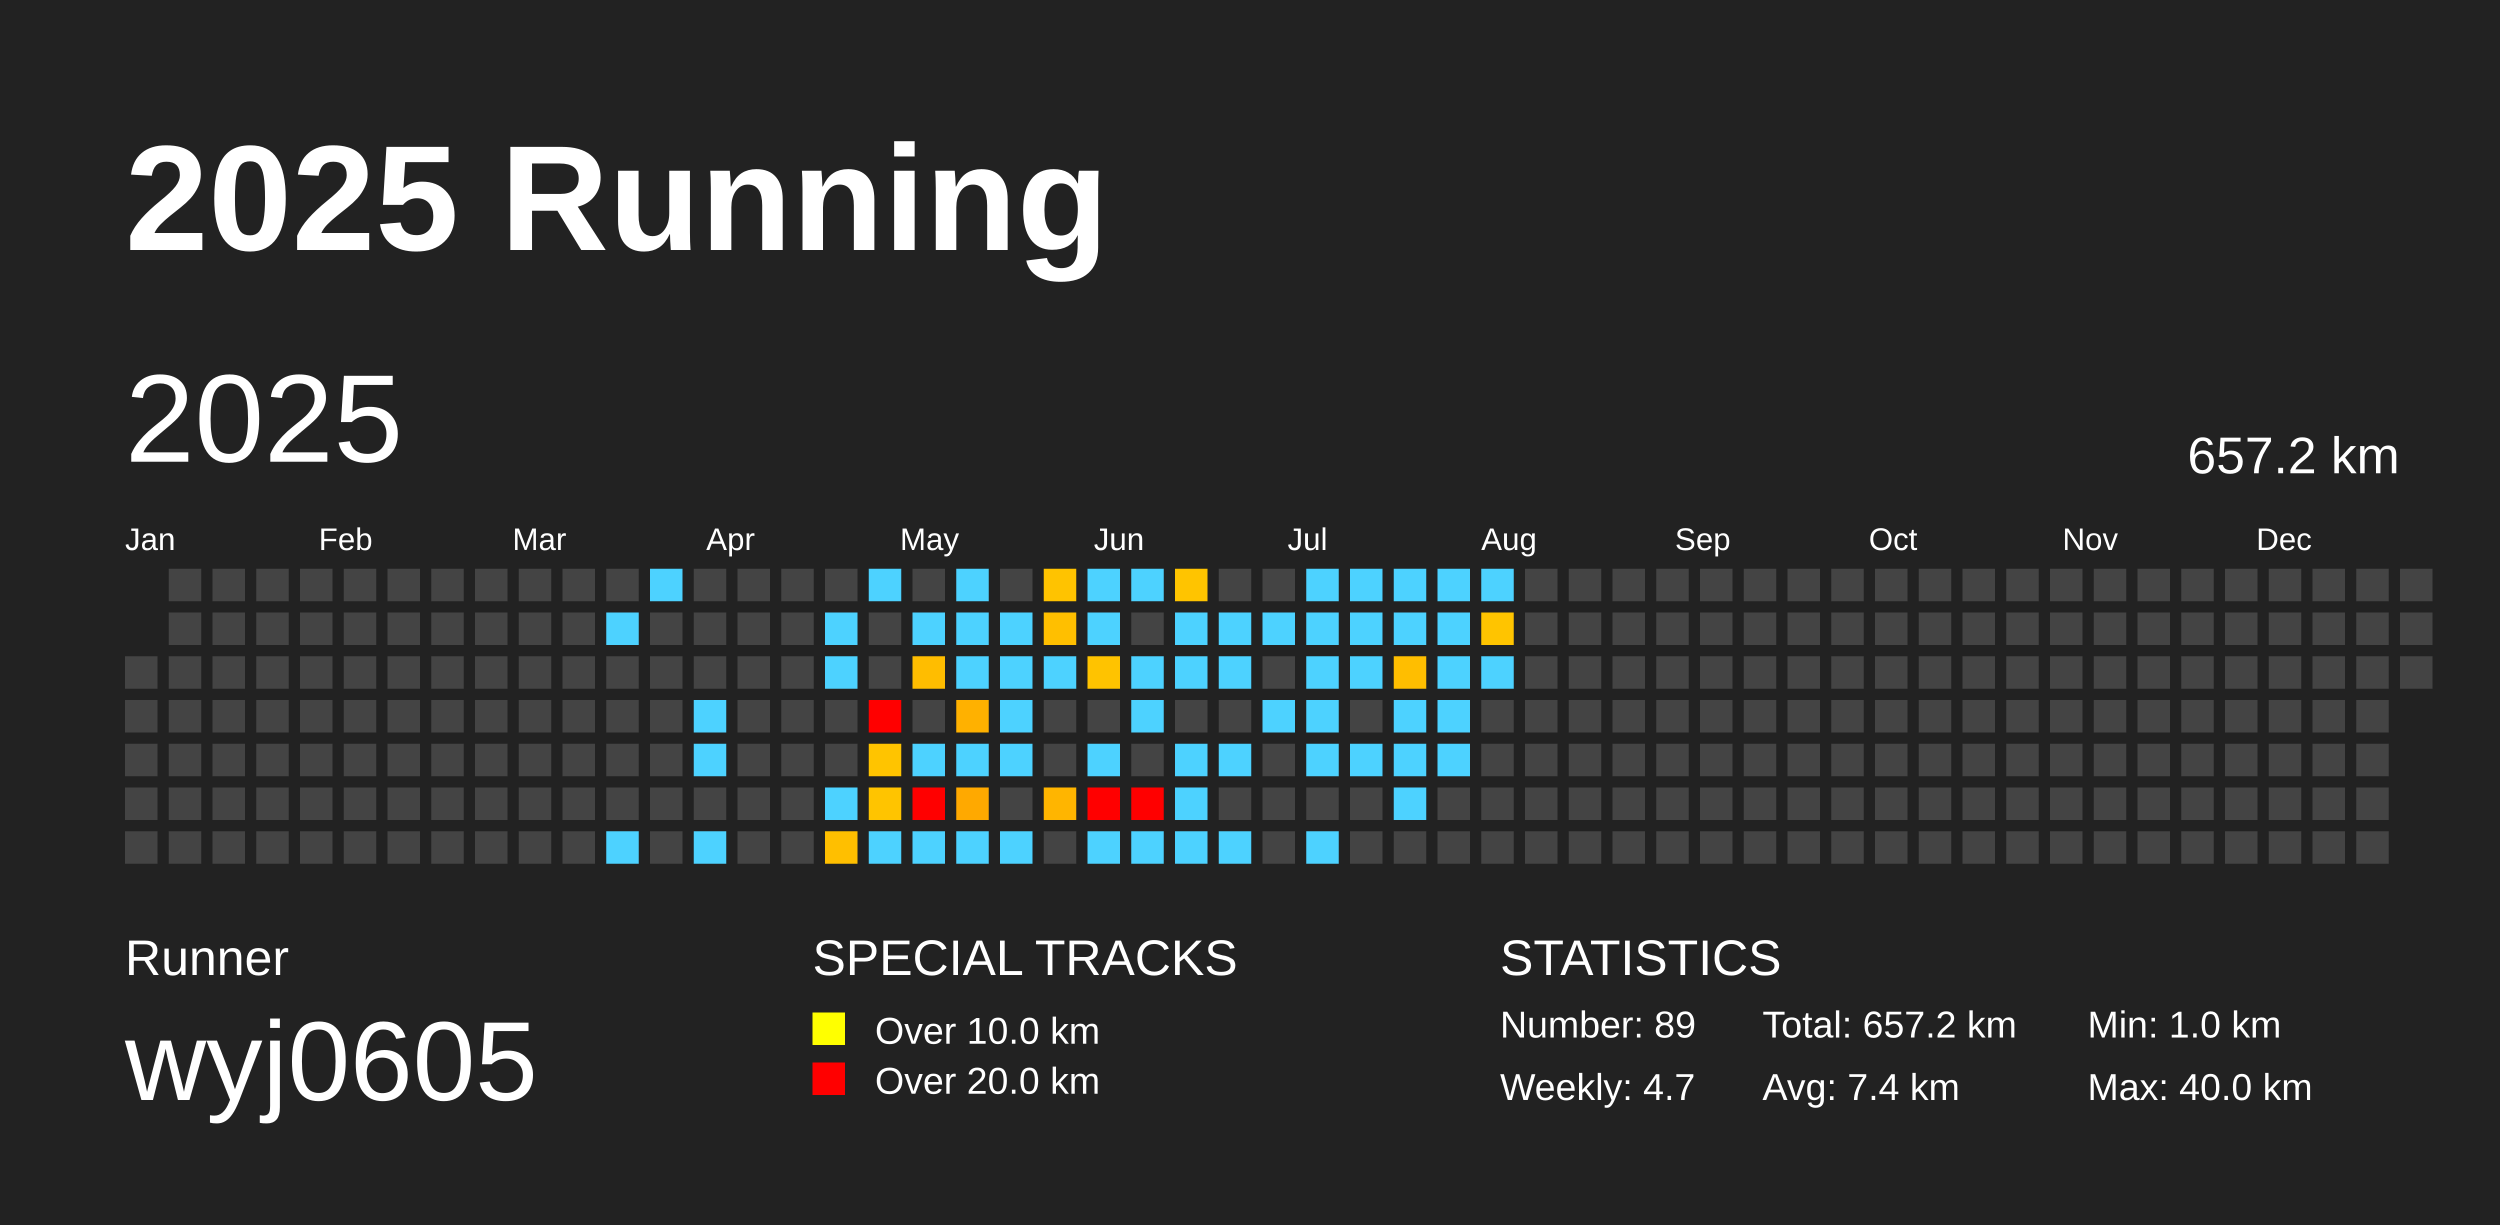
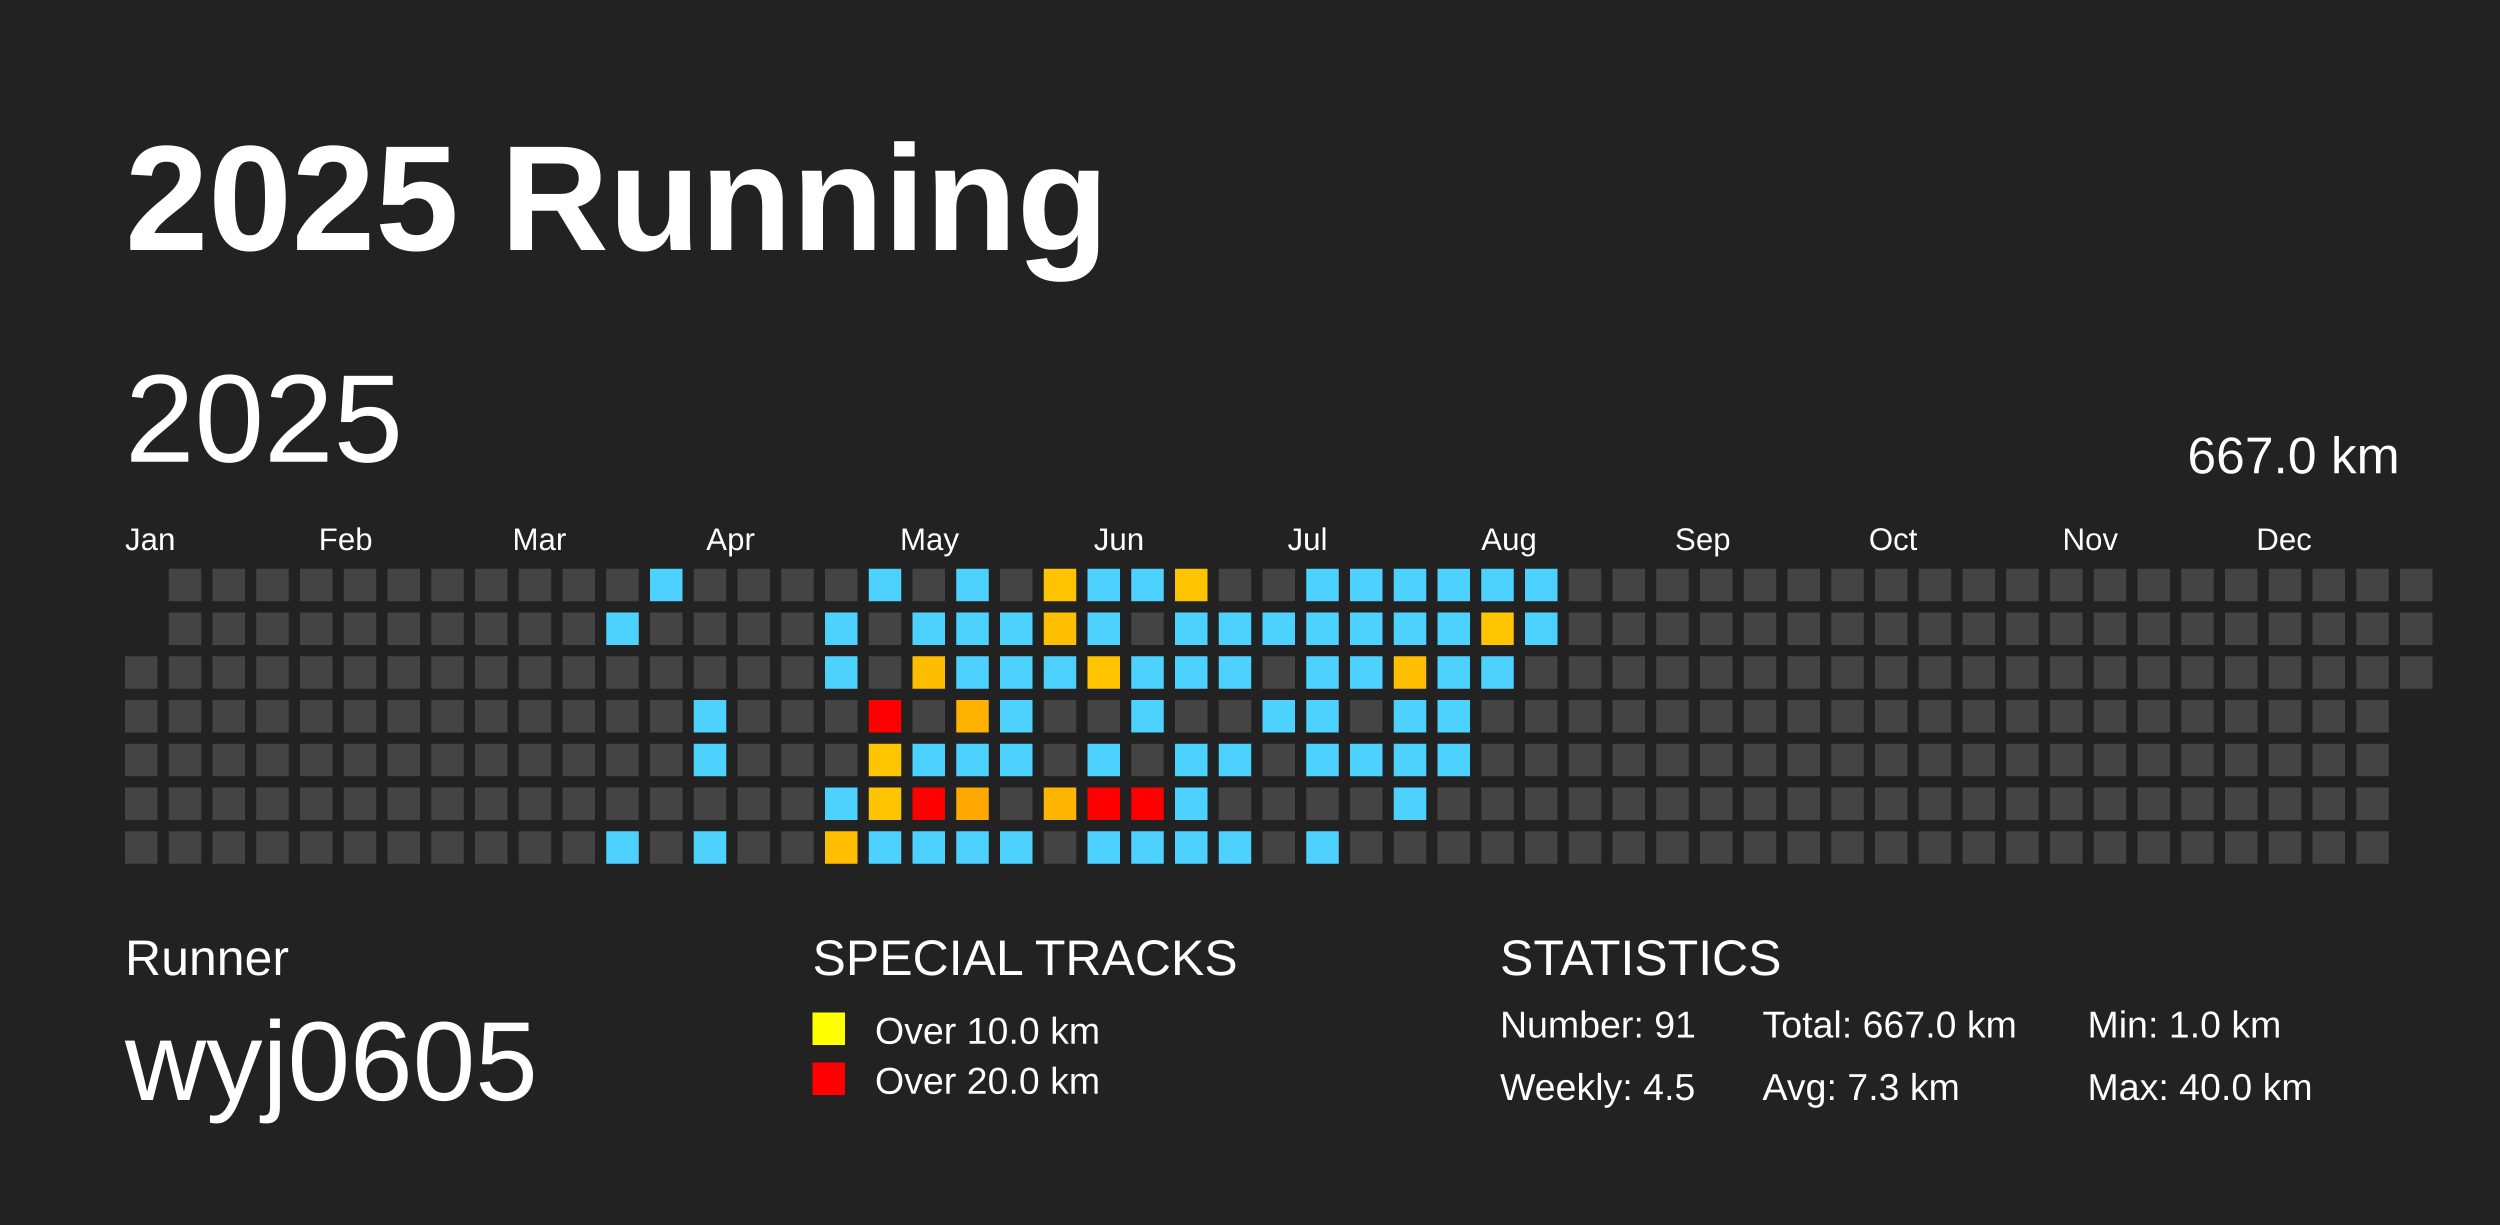
<svg xmlns="http://www.w3.org/2000/svg" baseProfile="full" height="98mm" version="1.1" viewBox="0,0,200,98" width="200mm">
  <defs />
  <rect fill="#222222" height="98" width="200" x="0" y="0" />
  <text fill="#FFFFFF" style="font-size:12px; font-family:Arial; font-weight:bold;" x="10" y="20">2025 Running</text>
  <text fill="#FFFFFF" style="font-size:4px; font-family:Arial" x="10" y="78">Runner</text>
  <text fill="#FFFFFF" style="font-size:9px; font-family:Arial" x="10" y="88">wyj0605</text>
  <text fill="#FFFFFF" style="font-size:4px; font-family:Arial" x="65" y="78">SPECIAL TRACKS</text>
  <rect fill="yellow" height="2.6" width="2.6" x="65" y="81" />
  <text fill="#FFFFFF" style="font-size:3px; font-family:Arial" x="70" y="83.5">Over 10.0 km</text>
  <rect fill="red" height="2.6" width="2.6" x="65" y="85" />
  <text fill="#FFFFFF" style="font-size:3px; font-family:Arial" x="70" y="87.5">Over 20.0 km</text>
  <text fill="#FFFFFF" style="font-size:4px; font-family:Arial" x="120" y="78">STATISTICS</text>
-   <text fill="#FFFFFF" style="font-size:3px; font-family:Arial" x="120" y="83">Number: 89</text>
-   <text fill="#FFFFFF" style="font-size:3px; font-family:Arial" x="120" y="88">Weekly: 4.7</text>
-   <text fill="#FFFFFF" style="font-size:3px; font-family:Arial" x="141" y="83">Total: 657.2 km</text>
-   <text fill="#FFFFFF" style="font-size:3px; font-family:Arial" x="141" y="88">Avg: 7.4 km</text>
+   <text fill="#FFFFFF" style="font-size:3px; font-family:Arial" x="120" y="83">Number: 91</text>
+   <text fill="#FFFFFF" style="font-size:3px; font-family:Arial" x="120" y="88">Weekly: 4.5</text>
+   <text fill="#FFFFFF" style="font-size:3px; font-family:Arial" x="141" y="83">Total: 667.0 km</text>
+   <text fill="#FFFFFF" style="font-size:3px; font-family:Arial" x="141" y="88">Avg: 7.3 km</text>
  <text fill="#FFFFFF" style="font-size:3px; font-family:Arial" x="167" y="83">Min: 1.0 km</text>
  <text fill="#FFFFFF" style="font-size:3px; font-family:Arial" x="167" y="88">Max: 40.0 km</text>
  <text dominant-baseline="hanging" fill="#FFFFFF" style="font-size:10.0px; font-family:Arial;" x="10" y="30">2025</text>
-   <text dominant-baseline="hanging" fill="#FFFFFF" style="font-size:4.125px; font-family:Arial;" x="175" y="35">657.2 km</text>
+   <text dominant-baseline="hanging" fill="#FFFFFF" style="font-size:4.125px; font-family:Arial;" x="175" y="35">667.0 km</text>
  <text fill="#FFFFFF" style="font-size:2.5px; font-family:Arial" x="10.0" y="44">Jan</text>
  <text fill="#FFFFFF" style="font-size:2.5px; font-family:Arial" x="25.5" y="44">Feb</text>
  <text fill="#FFFFFF" style="font-size:2.5px; font-family:Arial" x="41.0" y="44">Mar</text>
  <text fill="#FFFFFF" style="font-size:2.5px; font-family:Arial" x="56.5" y="44">Apr</text>
  <text fill="#FFFFFF" style="font-size:2.5px; font-family:Arial" x="72.0" y="44">May</text>
  <text fill="#FFFFFF" style="font-size:2.5px; font-family:Arial" x="87.5" y="44">Jun</text>
  <text fill="#FFFFFF" style="font-size:2.5px; font-family:Arial" x="103.0" y="44">Jul</text>
  <text fill="#FFFFFF" style="font-size:2.5px; font-family:Arial" x="118.5" y="44">Aug</text>
  <text fill="#FFFFFF" style="font-size:2.5px; font-family:Arial" x="134.0" y="44">Sep</text>
  <text fill="#FFFFFF" style="font-size:2.5px; font-family:Arial" x="149.5" y="44">Oct</text>
  <text fill="#FFFFFF" style="font-size:2.5px; font-family:Arial" x="165.0" y="44">Nov</text>
  <text fill="#FFFFFF" style="font-size:2.5px; font-family:Arial" x="180.5" y="44">Dec</text>
  <rect fill="#444444" height="2.6" width="2.6" x="10.0" y="52.5" />
  <rect fill="#444444" height="2.6" width="2.6" x="10.0" y="56.0" />
  <rect fill="#444444" height="2.6" width="2.6" x="10.0" y="59.5" />
  <rect fill="#444444" height="2.6" width="2.6" x="10.0" y="63.0" />
  <rect fill="#444444" height="2.6" width="2.6" x="10.0" y="66.5" />
  <rect fill="#444444" height="2.6" width="2.6" x="13.5" y="45.5" />
  <rect fill="#444444" height="2.6" width="2.6" x="13.5" y="49.0" />
  <rect fill="#444444" height="2.6" width="2.6" x="13.5" y="52.5" />
  <rect fill="#444444" height="2.6" width="2.6" x="13.5" y="56.0" />
  <rect fill="#444444" height="2.6" width="2.6" x="13.5" y="59.5" />
  <rect fill="#444444" height="2.6" width="2.6" x="13.5" y="63.0" />
  <rect fill="#444444" height="2.6" width="2.6" x="13.5" y="66.5" />
  <rect fill="#444444" height="2.6" width="2.6" x="17.0" y="45.5" />
  <rect fill="#444444" height="2.6" width="2.6" x="17.0" y="49.0" />
  <rect fill="#444444" height="2.6" width="2.6" x="17.0" y="52.5" />
  <rect fill="#444444" height="2.6" width="2.6" x="17.0" y="56.0" />
  <rect fill="#444444" height="2.6" width="2.6" x="17.0" y="59.5" />
  <rect fill="#444444" height="2.6" width="2.6" x="17.0" y="63.0" />
  <rect fill="#444444" height="2.6" width="2.6" x="17.0" y="66.5" />
  <rect fill="#444444" height="2.6" width="2.6" x="20.5" y="45.5" />
  <rect fill="#444444" height="2.6" width="2.6" x="20.5" y="49.0" />
  <rect fill="#444444" height="2.6" width="2.6" x="20.5" y="52.5" />
  <rect fill="#444444" height="2.6" width="2.6" x="20.5" y="56.0" />
  <rect fill="#444444" height="2.6" width="2.6" x="20.5" y="59.5" />
  <rect fill="#444444" height="2.6" width="2.6" x="20.5" y="63.0" />
  <rect fill="#444444" height="2.6" width="2.6" x="20.5" y="66.5" />
  <rect fill="#444444" height="2.6" width="2.6" x="24.0" y="45.5" />
  <rect fill="#444444" height="2.6" width="2.6" x="24.0" y="49.0" />
  <rect fill="#444444" height="2.6" width="2.6" x="24.0" y="52.5" />
  <rect fill="#444444" height="2.6" width="2.6" x="24.0" y="56.0" />
  <rect fill="#444444" height="2.6" width="2.6" x="24.0" y="59.5" />
  <rect fill="#444444" height="2.6" width="2.6" x="24.0" y="63.0" />
  <rect fill="#444444" height="2.6" width="2.6" x="24.0" y="66.5" />
  <rect fill="#444444" height="2.6" width="2.6" x="27.5" y="45.5" />
  <rect fill="#444444" height="2.6" width="2.6" x="27.5" y="49.0" />
  <rect fill="#444444" height="2.6" width="2.6" x="27.5" y="52.5" />
  <rect fill="#444444" height="2.6" width="2.6" x="27.5" y="56.0" />
  <rect fill="#444444" height="2.6" width="2.6" x="27.5" y="59.5" />
  <rect fill="#444444" height="2.6" width="2.6" x="27.5" y="63.0" />
  <rect fill="#444444" height="2.6" width="2.6" x="27.5" y="66.5" />
  <rect fill="#444444" height="2.6" width="2.6" x="31.0" y="45.5" />
  <rect fill="#444444" height="2.6" width="2.6" x="31.0" y="49.0" />
  <rect fill="#444444" height="2.6" width="2.6" x="31.0" y="52.5" />
  <rect fill="#444444" height="2.6" width="2.6" x="31.0" y="56.0" />
  <rect fill="#444444" height="2.6" width="2.6" x="31.0" y="59.5" />
  <rect fill="#444444" height="2.6" width="2.6" x="31.0" y="63.0" />
  <rect fill="#444444" height="2.6" width="2.6" x="31.0" y="66.5" />
  <rect fill="#444444" height="2.6" width="2.6" x="34.5" y="45.5" />
  <rect fill="#444444" height="2.6" width="2.6" x="34.5" y="49.0" />
  <rect fill="#444444" height="2.6" width="2.6" x="34.5" y="52.5" />
  <rect fill="#444444" height="2.6" width="2.6" x="34.5" y="56.0" />
  <rect fill="#444444" height="2.6" width="2.6" x="34.5" y="59.5" />
  <rect fill="#444444" height="2.6" width="2.6" x="34.5" y="63.0" />
  <rect fill="#444444" height="2.6" width="2.6" x="34.5" y="66.5" />
  <rect fill="#444444" height="2.6" width="2.6" x="38.0" y="45.5" />
  <rect fill="#444444" height="2.6" width="2.6" x="38.0" y="49.0" />
  <rect fill="#444444" height="2.6" width="2.6" x="38.0" y="52.5" />
  <rect fill="#444444" height="2.6" width="2.6" x="38.0" y="56.0" />
  <rect fill="#444444" height="2.6" width="2.6" x="38.0" y="59.5" />
  <rect fill="#444444" height="2.6" width="2.6" x="38.0" y="63.0" />
  <rect fill="#444444" height="2.6" width="2.6" x="38.0" y="66.5" />
  <rect fill="#444444" height="2.6" width="2.6" x="41.5" y="45.5" />
  <rect fill="#444444" height="2.6" width="2.6" x="41.5" y="49.0" />
  <rect fill="#444444" height="2.6" width="2.6" x="41.5" y="52.5" />
  <rect fill="#444444" height="2.6" width="2.6" x="41.5" y="56.0" />
  <rect fill="#444444" height="2.6" width="2.6" x="41.5" y="59.5" />
  <rect fill="#444444" height="2.6" width="2.6" x="41.5" y="63.0" />
  <rect fill="#444444" height="2.6" width="2.6" x="41.5" y="66.5" />
  <rect fill="#444444" height="2.6" width="2.6" x="45.0" y="45.5" />
  <rect fill="#444444" height="2.6" width="2.6" x="45.0" y="49.0" />
  <rect fill="#444444" height="2.6" width="2.6" x="45.0" y="52.5" />
  <rect fill="#444444" height="2.6" width="2.6" x="45.0" y="56.0" />
  <rect fill="#444444" height="2.6" width="2.6" x="45.0" y="59.5" />
  <rect fill="#444444" height="2.6" width="2.6" x="45.0" y="63.0" />
  <rect fill="#444444" height="2.6" width="2.6" x="45.0" y="66.5" />
  <rect fill="#444444" height="2.6" width="2.6" x="48.5" y="45.5" />
  <rect fill="#4dd2ff" height="2.6" width="2.6" x="48.5" y="49.0" />
  <rect fill="#444444" height="2.6" width="2.6" x="48.5" y="52.5" />
  <rect fill="#444444" height="2.6" width="2.6" x="48.5" y="56.0" />
  <rect fill="#444444" height="2.6" width="2.6" x="48.5" y="59.5" />
  <rect fill="#444444" height="2.6" width="2.6" x="48.5" y="63.0" />
  <rect fill="#4dd2ff" height="2.6" width="2.6" x="48.5" y="66.5" />
  <rect fill="#4dd2ff" height="2.6" width="2.6" x="52.0" y="45.5" />
  <rect fill="#444444" height="2.6" width="2.6" x="52.0" y="49.0" />
  <rect fill="#444444" height="2.6" width="2.6" x="52.0" y="52.5" />
  <rect fill="#444444" height="2.6" width="2.6" x="52.0" y="56.0" />
  <rect fill="#444444" height="2.6" width="2.6" x="52.0" y="59.5" />
  <rect fill="#444444" height="2.6" width="2.6" x="52.0" y="63.0" />
  <rect fill="#444444" height="2.6" width="2.6" x="52.0" y="66.5" />
  <rect fill="#444444" height="2.6" width="2.6" x="55.5" y="45.5" />
  <rect fill="#444444" height="2.6" width="2.6" x="55.5" y="49.0" />
  <rect fill="#444444" height="2.6" width="2.6" x="55.5" y="52.5" />
  <rect fill="#4dd2ff" height="2.6" width="2.6" x="55.5" y="56.0" />
  <rect fill="#4dd2ff" height="2.6" width="2.6" x="55.5" y="59.5" />
  <rect fill="#444444" height="2.6" width="2.6" x="55.5" y="63.0" />
  <rect fill="#4dd2ff" height="2.6" width="2.6" x="55.5" y="66.5" />
  <rect fill="#444444" height="2.6" width="2.6" x="59.0" y="45.5" />
  <rect fill="#444444" height="2.6" width="2.6" x="59.0" y="49.0" />
  <rect fill="#444444" height="2.6" width="2.6" x="59.0" y="52.5" />
  <rect fill="#444444" height="2.6" width="2.6" x="59.0" y="56.0" />
  <rect fill="#444444" height="2.6" width="2.6" x="59.0" y="59.5" />
  <rect fill="#444444" height="2.6" width="2.6" x="59.0" y="63.0" />
  <rect fill="#444444" height="2.6" width="2.6" x="59.0" y="66.5" />
  <rect fill="#444444" height="2.6" width="2.6" x="62.5" y="45.5" />
  <rect fill="#444444" height="2.6" width="2.6" x="62.5" y="49.0" />
  <rect fill="#444444" height="2.6" width="2.6" x="62.5" y="52.5" />
  <rect fill="#444444" height="2.6" width="2.6" x="62.5" y="56.0" />
  <rect fill="#444444" height="2.6" width="2.6" x="62.5" y="59.5" />
  <rect fill="#444444" height="2.6" width="2.6" x="62.5" y="63.0" />
  <rect fill="#444444" height="2.6" width="2.6" x="62.5" y="66.5" />
  <rect fill="#444444" height="2.6" width="2.6" x="66.0" y="45.5" />
  <rect fill="#4dd2ff" height="2.6" width="2.6" x="66.0" y="49.0" />
  <rect fill="#4dd2ff" height="2.6" width="2.6" x="66.0" y="52.5" />
  <rect fill="#444444" height="2.6" width="2.6" x="66.0" y="56.0" />
  <rect fill="#444444" height="2.6" width="2.6" x="66.0" y="59.5" />
  <rect fill="#4dd2ff" height="2.6" width="2.6" x="66.0" y="63.0" />
  <rect fill="#ffbf00" height="2.6" width="2.6" x="66.0" y="66.5" />
  <rect fill="#4dd2ff" height="2.6" width="2.6" x="69.5" y="45.5" />
  <rect fill="#444444" height="2.6" width="2.6" x="69.5" y="49.0" />
  <rect fill="#444444" height="2.6" width="2.6" x="69.5" y="52.5" />
  <rect fill="red" height="2.6" width="2.6" x="69.5" y="56.0" />
  <rect fill="#ffc400" height="2.6" width="2.6" x="69.5" y="59.5" />
  <rect fill="#ffc400" height="2.6" width="2.6" x="69.5" y="63.0" />
  <rect fill="#4dd2ff" height="2.6" width="2.6" x="69.5" y="66.5" />
  <rect fill="#444444" height="2.6" width="2.6" x="73.0" y="45.5" />
  <rect fill="#4dd2ff" height="2.6" width="2.6" x="73.0" y="49.0" />
  <rect fill="#ffbd00" height="2.6" width="2.6" x="73.0" y="52.5" />
  <rect fill="#444444" height="2.6" width="2.6" x="73.0" y="56.0" />
  <rect fill="#4dd2ff" height="2.6" width="2.6" x="73.0" y="59.5" />
  <rect fill="red" height="2.6" width="2.6" x="73.0" y="63.0" />
  <rect fill="#4dd2ff" height="2.6" width="2.6" x="73.0" y="66.5" />
  <rect fill="#4dd2ff" height="2.6" width="2.6" x="76.5" y="45.5" />
  <rect fill="#4dd2ff" height="2.6" width="2.6" x="76.5" y="49.0" />
  <rect fill="#4dd2ff" height="2.6" width="2.6" x="76.5" y="52.5" />
  <rect fill="#ffb100" height="2.6" width="2.6" x="76.5" y="56.0" />
  <rect fill="#4dd2ff" height="2.6" width="2.6" x="76.5" y="59.5" />
  <rect fill="#ffa900" height="2.6" width="2.6" x="76.5" y="63.0" />
  <rect fill="#4dd2ff" height="2.6" width="2.6" x="76.5" y="66.5" />
  <rect fill="#444444" height="2.6" width="2.6" x="80.0" y="45.5" />
  <rect fill="#4dd2ff" height="2.6" width="2.6" x="80.0" y="49.0" />
  <rect fill="#4dd2ff" height="2.6" width="2.6" x="80.0" y="52.5" />
  <rect fill="#4dd2ff" height="2.6" width="2.6" x="80.0" y="56.0" />
  <rect fill="#4dd2ff" height="2.6" width="2.6" x="80.0" y="59.5" />
  <rect fill="#444444" height="2.6" width="2.6" x="80.0" y="63.0" />
  <rect fill="#4dd2ff" height="2.6" width="2.6" x="80.0" y="66.5" />
  <rect fill="#ffc300" height="2.6" width="2.6" x="83.5" y="45.5" />
  <rect fill="#ffbf00" height="2.6" width="2.6" x="83.5" y="49.0" />
  <rect fill="#4dd2ff" height="2.6" width="2.6" x="83.5" y="52.5" />
  <rect fill="#444444" height="2.6" width="2.6" x="83.5" y="56.0" />
  <rect fill="#444444" height="2.6" width="2.6" x="83.5" y="59.5" />
  <rect fill="#ffb500" height="2.6" width="2.6" x="83.5" y="63.0" />
  <rect fill="#444444" height="2.6" width="2.6" x="83.5" y="66.5" />
  <rect fill="#4dd2ff" height="2.6" width="2.6" x="87.0" y="45.5" />
  <rect fill="#4dd2ff" height="2.6" width="2.6" x="87.0" y="49.0" />
  <rect fill="#ffc300" height="2.6" width="2.6" x="87.0" y="52.5" />
  <rect fill="#444444" height="2.6" width="2.6" x="87.0" y="56.0" />
  <rect fill="#4dd2ff" height="2.6" width="2.6" x="87.0" y="59.5" />
  <rect fill="red" height="2.6" width="2.6" x="87.0" y="63.0" />
  <rect fill="#4dd2ff" height="2.6" width="2.6" x="87.0" y="66.5" />
  <rect fill="#4dd2ff" height="2.6" width="2.6" x="90.5" y="45.5" />
  <rect fill="#444444" height="2.6" width="2.6" x="90.5" y="49.0" />
  <rect fill="#4dd2ff" height="2.6" width="2.6" x="90.5" y="52.5" />
  <rect fill="#4dd2ff" height="2.6" width="2.6" x="90.5" y="56.0" />
  <rect fill="#444444" height="2.6" width="2.6" x="90.5" y="59.5" />
  <rect fill="red" height="2.6" width="2.6" x="90.5" y="63.0" />
  <rect fill="#4dd2ff" height="2.6" width="2.6" x="90.5" y="66.5" />
  <rect fill="#ffc400" height="2.6" width="2.6" x="94.0" y="45.5" />
  <rect fill="#4dd2ff" height="2.6" width="2.6" x="94.0" y="49.0" />
  <rect fill="#4dd2ff" height="2.6" width="2.6" x="94.0" y="52.5" />
  <rect fill="#444444" height="2.6" width="2.6" x="94.0" y="56.0" />
  <rect fill="#4dd2ff" height="2.6" width="2.6" x="94.0" y="59.5" />
  <rect fill="#4dd2ff" height="2.6" width="2.6" x="94.0" y="63.0" />
  <rect fill="#4dd2ff" height="2.6" width="2.6" x="94.0" y="66.5" />
  <rect fill="#444444" height="2.6" width="2.6" x="97.5" y="45.5" />
  <rect fill="#4dd2ff" height="2.6" width="2.6" x="97.5" y="49.0" />
  <rect fill="#4dd2ff" height="2.6" width="2.6" x="97.5" y="52.5" />
  <rect fill="#444444" height="2.6" width="2.6" x="97.5" y="56.0" />
  <rect fill="#4dd2ff" height="2.6" width="2.6" x="97.5" y="59.5" />
  <rect fill="#444444" height="2.6" width="2.6" x="97.5" y="63.0" />
  <rect fill="#4dd2ff" height="2.6" width="2.6" x="97.5" y="66.5" />
  <rect fill="#444444" height="2.6" width="2.6" x="101.0" y="45.5" />
  <rect fill="#4dd2ff" height="2.6" width="2.6" x="101.0" y="49.0" />
  <rect fill="#444444" height="2.6" width="2.6" x="101.0" y="52.5" />
  <rect fill="#4dd2ff" height="2.6" width="2.6" x="101.0" y="56.0" />
  <rect fill="#444444" height="2.6" width="2.6" x="101.0" y="59.5" />
  <rect fill="#444444" height="2.6" width="2.6" x="101.0" y="63.0" />
  <rect fill="#444444" height="2.6" width="2.6" x="101.0" y="66.5" />
  <rect fill="#4dd2ff" height="2.6" width="2.6" x="104.5" y="45.5" />
  <rect fill="#4dd2ff" height="2.6" width="2.6" x="104.5" y="49.0" />
  <rect fill="#4dd2ff" height="2.6" width="2.6" x="104.5" y="52.5" />
  <rect fill="#4dd2ff" height="2.6" width="2.6" x="104.5" y="56.0" />
  <rect fill="#4dd2ff" height="2.6" width="2.6" x="104.5" y="59.5" />
  <rect fill="#444444" height="2.6" width="2.6" x="104.5" y="63.0" />
  <rect fill="#4dd2ff" height="2.6" width="2.6" x="104.5" y="66.5" />
  <rect fill="#4dd2ff" height="2.6" width="2.6" x="108.0" y="45.5" />
  <rect fill="#4dd2ff" height="2.6" width="2.6" x="108.0" y="49.0" />
  <rect fill="#4dd2ff" height="2.6" width="2.6" x="108.0" y="52.5" />
  <rect fill="#444444" height="2.6" width="2.6" x="108.0" y="56.0" />
  <rect fill="#4dd2ff" height="2.6" width="2.6" x="108.0" y="59.5" />
  <rect fill="#444444" height="2.6" width="2.6" x="108.0" y="63.0" />
  <rect fill="#444444" height="2.6" width="2.6" x="108.0" y="66.5" />
  <rect fill="#4dd2ff" height="2.6" width="2.6" x="111.5" y="45.5" />
  <rect fill="#4dd2ff" height="2.6" width="2.6" x="111.5" y="49.0" />
  <rect fill="#ffbe00" height="2.6" width="2.6" x="111.5" y="52.5" />
  <rect fill="#4dd2ff" height="2.6" width="2.6" x="111.5" y="56.0" />
  <rect fill="#4dd2ff" height="2.6" width="2.6" x="111.5" y="59.5" />
  <rect fill="#4dd2ff" height="2.6" width="2.6" x="111.5" y="63.0" />
  <rect fill="#444444" height="2.6" width="2.6" x="111.5" y="66.5" />
  <rect fill="#4dd2ff" height="2.6" width="2.6" x="115.0" y="45.5" />
  <rect fill="#4dd2ff" height="2.6" width="2.6" x="115.0" y="49.0" />
  <rect fill="#4dd2ff" height="2.6" width="2.6" x="115.0" y="52.5" />
  <rect fill="#4dd2ff" height="2.6" width="2.6" x="115.0" y="56.0" />
  <rect fill="#4dd2ff" height="2.6" width="2.6" x="115.0" y="59.5" />
  <rect fill="#444444" height="2.6" width="2.6" x="115.0" y="63.0" />
  <rect fill="#444444" height="2.6" width="2.6" x="115.0" y="66.5" />
  <rect fill="#4dd2ff" height="2.6" width="2.6" x="118.5" y="45.5" />
  <rect fill="#ffc400" height="2.6" width="2.6" x="118.5" y="49.0" />
  <rect fill="#4dd2ff" height="2.6" width="2.6" x="118.5" y="52.5" />
  <rect fill="#444444" height="2.6" width="2.6" x="118.5" y="56.0" />
  <rect fill="#444444" height="2.6" width="2.6" x="118.5" y="59.5" />
  <rect fill="#444444" height="2.6" width="2.6" x="118.5" y="63.0" />
  <rect fill="#444444" height="2.6" width="2.6" x="118.5" y="66.5" />
-   <rect fill="#444444" height="2.6" width="2.6" x="122.0" y="45.5" />
-   <rect fill="#444444" height="2.6" width="2.6" x="122.0" y="49.0" />
+   <rect fill="#4dd2ff" height="2.6" width="2.6" x="122.0" y="45.5" />
+   <rect fill="#4dd2ff" height="2.6" width="2.6" x="122.0" y="49.0" />
  <rect fill="#444444" height="2.6" width="2.6" x="122.0" y="52.5" />
  <rect fill="#444444" height="2.6" width="2.6" x="122.0" y="56.0" />
  <rect fill="#444444" height="2.6" width="2.6" x="122.0" y="59.5" />
  <rect fill="#444444" height="2.6" width="2.6" x="122.0" y="63.0" />
  <rect fill="#444444" height="2.6" width="2.6" x="122.0" y="66.5" />
  <rect fill="#444444" height="2.6" width="2.6" x="125.5" y="45.5" />
  <rect fill="#444444" height="2.6" width="2.6" x="125.5" y="49.0" />
  <rect fill="#444444" height="2.6" width="2.6" x="125.5" y="52.5" />
  <rect fill="#444444" height="2.6" width="2.6" x="125.5" y="56.0" />
  <rect fill="#444444" height="2.6" width="2.6" x="125.5" y="59.5" />
  <rect fill="#444444" height="2.6" width="2.6" x="125.5" y="63.0" />
  <rect fill="#444444" height="2.6" width="2.6" x="125.5" y="66.5" />
  <rect fill="#444444" height="2.6" width="2.6" x="129.0" y="45.5" />
  <rect fill="#444444" height="2.6" width="2.6" x="129.0" y="49.0" />
  <rect fill="#444444" height="2.6" width="2.6" x="129.0" y="52.5" />
  <rect fill="#444444" height="2.6" width="2.6" x="129.0" y="56.0" />
  <rect fill="#444444" height="2.6" width="2.6" x="129.0" y="59.5" />
  <rect fill="#444444" height="2.6" width="2.6" x="129.0" y="63.0" />
  <rect fill="#444444" height="2.6" width="2.6" x="129.0" y="66.5" />
  <rect fill="#444444" height="2.6" width="2.6" x="132.5" y="45.5" />
  <rect fill="#444444" height="2.6" width="2.6" x="132.5" y="49.0" />
  <rect fill="#444444" height="2.6" width="2.6" x="132.5" y="52.5" />
  <rect fill="#444444" height="2.6" width="2.6" x="132.5" y="56.0" />
  <rect fill="#444444" height="2.6" width="2.6" x="132.5" y="59.5" />
  <rect fill="#444444" height="2.6" width="2.6" x="132.5" y="63.0" />
  <rect fill="#444444" height="2.6" width="2.6" x="132.5" y="66.5" />
  <rect fill="#444444" height="2.6" width="2.6" x="136.0" y="45.5" />
  <rect fill="#444444" height="2.6" width="2.6" x="136.0" y="49.0" />
  <rect fill="#444444" height="2.6" width="2.6" x="136.0" y="52.5" />
  <rect fill="#444444" height="2.6" width="2.6" x="136.0" y="56.0" />
  <rect fill="#444444" height="2.6" width="2.6" x="136.0" y="59.5" />
  <rect fill="#444444" height="2.6" width="2.6" x="136.0" y="63.0" />
  <rect fill="#444444" height="2.6" width="2.6" x="136.0" y="66.5" />
  <rect fill="#444444" height="2.6" width="2.6" x="139.5" y="45.5" />
  <rect fill="#444444" height="2.6" width="2.6" x="139.5" y="49.0" />
  <rect fill="#444444" height="2.6" width="2.6" x="139.5" y="52.5" />
  <rect fill="#444444" height="2.6" width="2.6" x="139.5" y="56.0" />
  <rect fill="#444444" height="2.6" width="2.6" x="139.5" y="59.5" />
  <rect fill="#444444" height="2.6" width="2.6" x="139.5" y="63.0" />
  <rect fill="#444444" height="2.6" width="2.6" x="139.5" y="66.5" />
  <rect fill="#444444" height="2.6" width="2.6" x="143.0" y="45.5" />
  <rect fill="#444444" height="2.6" width="2.6" x="143.0" y="49.0" />
  <rect fill="#444444" height="2.6" width="2.6" x="143.0" y="52.5" />
  <rect fill="#444444" height="2.6" width="2.6" x="143.0" y="56.0" />
  <rect fill="#444444" height="2.6" width="2.6" x="143.0" y="59.5" />
  <rect fill="#444444" height="2.6" width="2.6" x="143.0" y="63.0" />
  <rect fill="#444444" height="2.6" width="2.6" x="143.0" y="66.5" />
  <rect fill="#444444" height="2.6" width="2.6" x="146.5" y="45.5" />
  <rect fill="#444444" height="2.6" width="2.6" x="146.5" y="49.0" />
  <rect fill="#444444" height="2.6" width="2.6" x="146.5" y="52.5" />
  <rect fill="#444444" height="2.6" width="2.6" x="146.5" y="56.0" />
  <rect fill="#444444" height="2.6" width="2.6" x="146.5" y="59.5" />
  <rect fill="#444444" height="2.6" width="2.6" x="146.5" y="63.0" />
  <rect fill="#444444" height="2.6" width="2.6" x="146.5" y="66.5" />
  <rect fill="#444444" height="2.6" width="2.6" x="150.0" y="45.5" />
  <rect fill="#444444" height="2.6" width="2.6" x="150.0" y="49.0" />
  <rect fill="#444444" height="2.6" width="2.6" x="150.0" y="52.5" />
  <rect fill="#444444" height="2.6" width="2.6" x="150.0" y="56.0" />
  <rect fill="#444444" height="2.6" width="2.6" x="150.0" y="59.5" />
  <rect fill="#444444" height="2.6" width="2.6" x="150.0" y="63.0" />
  <rect fill="#444444" height="2.6" width="2.6" x="150.0" y="66.5" />
  <rect fill="#444444" height="2.6" width="2.6" x="153.5" y="45.5" />
  <rect fill="#444444" height="2.6" width="2.6" x="153.5" y="49.0" />
  <rect fill="#444444" height="2.6" width="2.6" x="153.5" y="52.5" />
  <rect fill="#444444" height="2.6" width="2.6" x="153.5" y="56.0" />
  <rect fill="#444444" height="2.6" width="2.6" x="153.5" y="59.5" />
  <rect fill="#444444" height="2.6" width="2.6" x="153.5" y="63.0" />
  <rect fill="#444444" height="2.6" width="2.6" x="153.5" y="66.5" />
  <rect fill="#444444" height="2.6" width="2.6" x="157.0" y="45.5" />
  <rect fill="#444444" height="2.6" width="2.6" x="157.0" y="49.0" />
  <rect fill="#444444" height="2.6" width="2.6" x="157.0" y="52.5" />
  <rect fill="#444444" height="2.6" width="2.6" x="157.0" y="56.0" />
  <rect fill="#444444" height="2.6" width="2.6" x="157.0" y="59.5" />
  <rect fill="#444444" height="2.6" width="2.6" x="157.0" y="63.0" />
  <rect fill="#444444" height="2.6" width="2.6" x="157.0" y="66.5" />
  <rect fill="#444444" height="2.6" width="2.6" x="160.5" y="45.5" />
  <rect fill="#444444" height="2.6" width="2.6" x="160.5" y="49.0" />
  <rect fill="#444444" height="2.6" width="2.6" x="160.5" y="52.5" />
  <rect fill="#444444" height="2.6" width="2.6" x="160.5" y="56.0" />
  <rect fill="#444444" height="2.6" width="2.6" x="160.5" y="59.5" />
  <rect fill="#444444" height="2.6" width="2.6" x="160.5" y="63.0" />
  <rect fill="#444444" height="2.6" width="2.6" x="160.5" y="66.5" />
  <rect fill="#444444" height="2.6" width="2.6" x="164.0" y="45.5" />
  <rect fill="#444444" height="2.6" width="2.6" x="164.0" y="49.0" />
  <rect fill="#444444" height="2.6" width="2.6" x="164.0" y="52.5" />
  <rect fill="#444444" height="2.6" width="2.6" x="164.0" y="56.0" />
  <rect fill="#444444" height="2.6" width="2.6" x="164.0" y="59.5" />
  <rect fill="#444444" height="2.6" width="2.6" x="164.0" y="63.0" />
  <rect fill="#444444" height="2.6" width="2.6" x="164.0" y="66.5" />
  <rect fill="#444444" height="2.6" width="2.6" x="167.5" y="45.5" />
  <rect fill="#444444" height="2.6" width="2.6" x="167.5" y="49.0" />
  <rect fill="#444444" height="2.6" width="2.6" x="167.5" y="52.5" />
  <rect fill="#444444" height="2.6" width="2.6" x="167.5" y="56.0" />
  <rect fill="#444444" height="2.6" width="2.6" x="167.5" y="59.5" />
  <rect fill="#444444" height="2.6" width="2.6" x="167.5" y="63.0" />
  <rect fill="#444444" height="2.6" width="2.6" x="167.5" y="66.5" />
  <rect fill="#444444" height="2.6" width="2.6" x="171.0" y="45.5" />
  <rect fill="#444444" height="2.6" width="2.6" x="171.0" y="49.0" />
  <rect fill="#444444" height="2.6" width="2.6" x="171.0" y="52.5" />
  <rect fill="#444444" height="2.6" width="2.6" x="171.0" y="56.0" />
  <rect fill="#444444" height="2.6" width="2.6" x="171.0" y="59.5" />
  <rect fill="#444444" height="2.6" width="2.6" x="171.0" y="63.0" />
  <rect fill="#444444" height="2.6" width="2.6" x="171.0" y="66.5" />
  <rect fill="#444444" height="2.6" width="2.6" x="174.5" y="45.5" />
  <rect fill="#444444" height="2.6" width="2.6" x="174.5" y="49.0" />
  <rect fill="#444444" height="2.6" width="2.6" x="174.5" y="52.5" />
  <rect fill="#444444" height="2.6" width="2.6" x="174.5" y="56.0" />
  <rect fill="#444444" height="2.6" width="2.6" x="174.5" y="59.5" />
  <rect fill="#444444" height="2.6" width="2.6" x="174.5" y="63.0" />
  <rect fill="#444444" height="2.6" width="2.6" x="174.5" y="66.5" />
  <rect fill="#444444" height="2.6" width="2.6" x="178.0" y="45.5" />
  <rect fill="#444444" height="2.6" width="2.6" x="178.0" y="49.0" />
  <rect fill="#444444" height="2.6" width="2.6" x="178.0" y="52.5" />
  <rect fill="#444444" height="2.6" width="2.6" x="178.0" y="56.0" />
  <rect fill="#444444" height="2.6" width="2.6" x="178.0" y="59.5" />
  <rect fill="#444444" height="2.6" width="2.6" x="178.0" y="63.0" />
  <rect fill="#444444" height="2.6" width="2.6" x="178.0" y="66.5" />
  <rect fill="#444444" height="2.6" width="2.6" x="181.5" y="45.5" />
  <rect fill="#444444" height="2.6" width="2.6" x="181.5" y="49.0" />
  <rect fill="#444444" height="2.6" width="2.6" x="181.5" y="52.5" />
  <rect fill="#444444" height="2.6" width="2.6" x="181.5" y="56.0" />
  <rect fill="#444444" height="2.6" width="2.6" x="181.5" y="59.5" />
  <rect fill="#444444" height="2.6" width="2.6" x="181.5" y="63.0" />
  <rect fill="#444444" height="2.6" width="2.6" x="181.5" y="66.5" />
  <rect fill="#444444" height="2.6" width="2.6" x="185.0" y="45.5" />
  <rect fill="#444444" height="2.6" width="2.6" x="185.0" y="49.0" />
  <rect fill="#444444" height="2.6" width="2.6" x="185.0" y="52.5" />
  <rect fill="#444444" height="2.6" width="2.6" x="185.0" y="56.0" />
  <rect fill="#444444" height="2.6" width="2.6" x="185.0" y="59.5" />
  <rect fill="#444444" height="2.6" width="2.6" x="185.0" y="63.0" />
  <rect fill="#444444" height="2.6" width="2.6" x="185.0" y="66.5" />
  <rect fill="#444444" height="2.6" width="2.6" x="188.5" y="45.5" />
  <rect fill="#444444" height="2.6" width="2.6" x="188.5" y="49.0" />
  <rect fill="#444444" height="2.6" width="2.6" x="188.5" y="52.5" />
  <rect fill="#444444" height="2.6" width="2.6" x="188.5" y="56.0" />
  <rect fill="#444444" height="2.6" width="2.6" x="188.5" y="59.5" />
  <rect fill="#444444" height="2.6" width="2.6" x="188.5" y="63.0" />
  <rect fill="#444444" height="2.6" width="2.6" x="188.5" y="66.5" />
  <rect fill="#444444" height="2.6" width="2.6" x="192.0" y="45.5" />
  <rect fill="#444444" height="2.6" width="2.6" x="192.0" y="49.0" />
  <rect fill="#444444" height="2.6" width="2.6" x="192.0" y="52.5" />
</svg>
